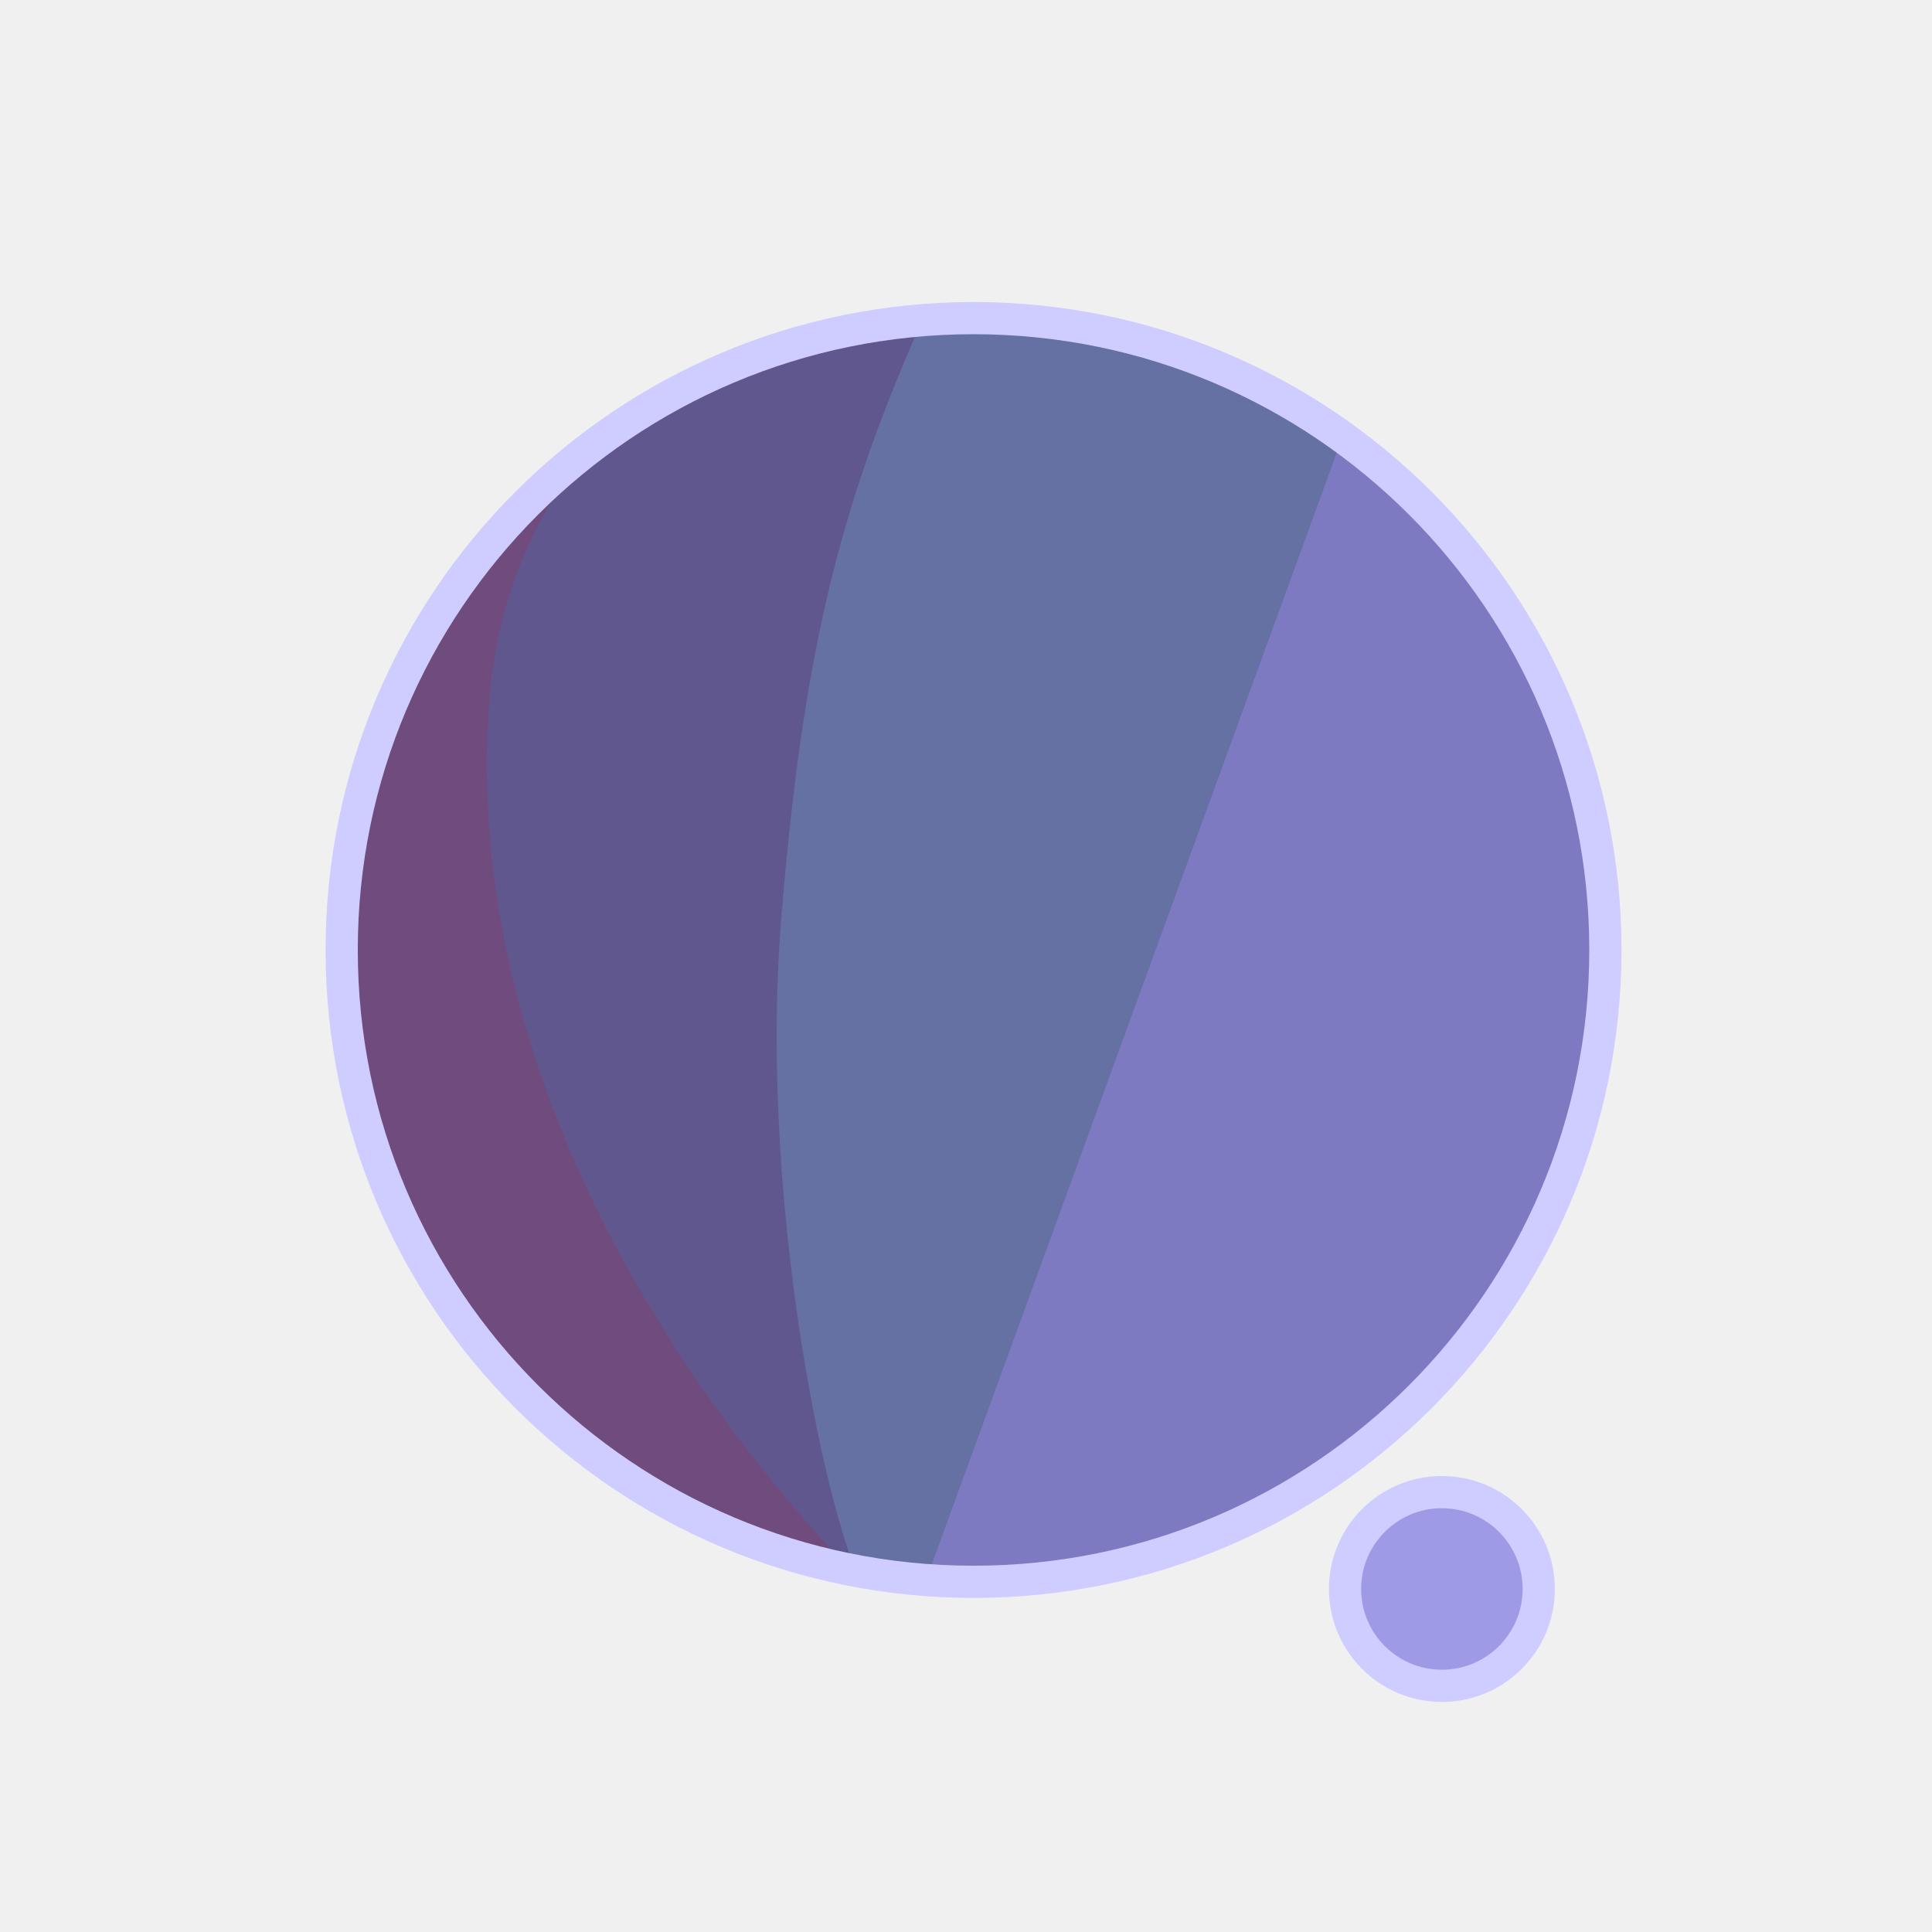
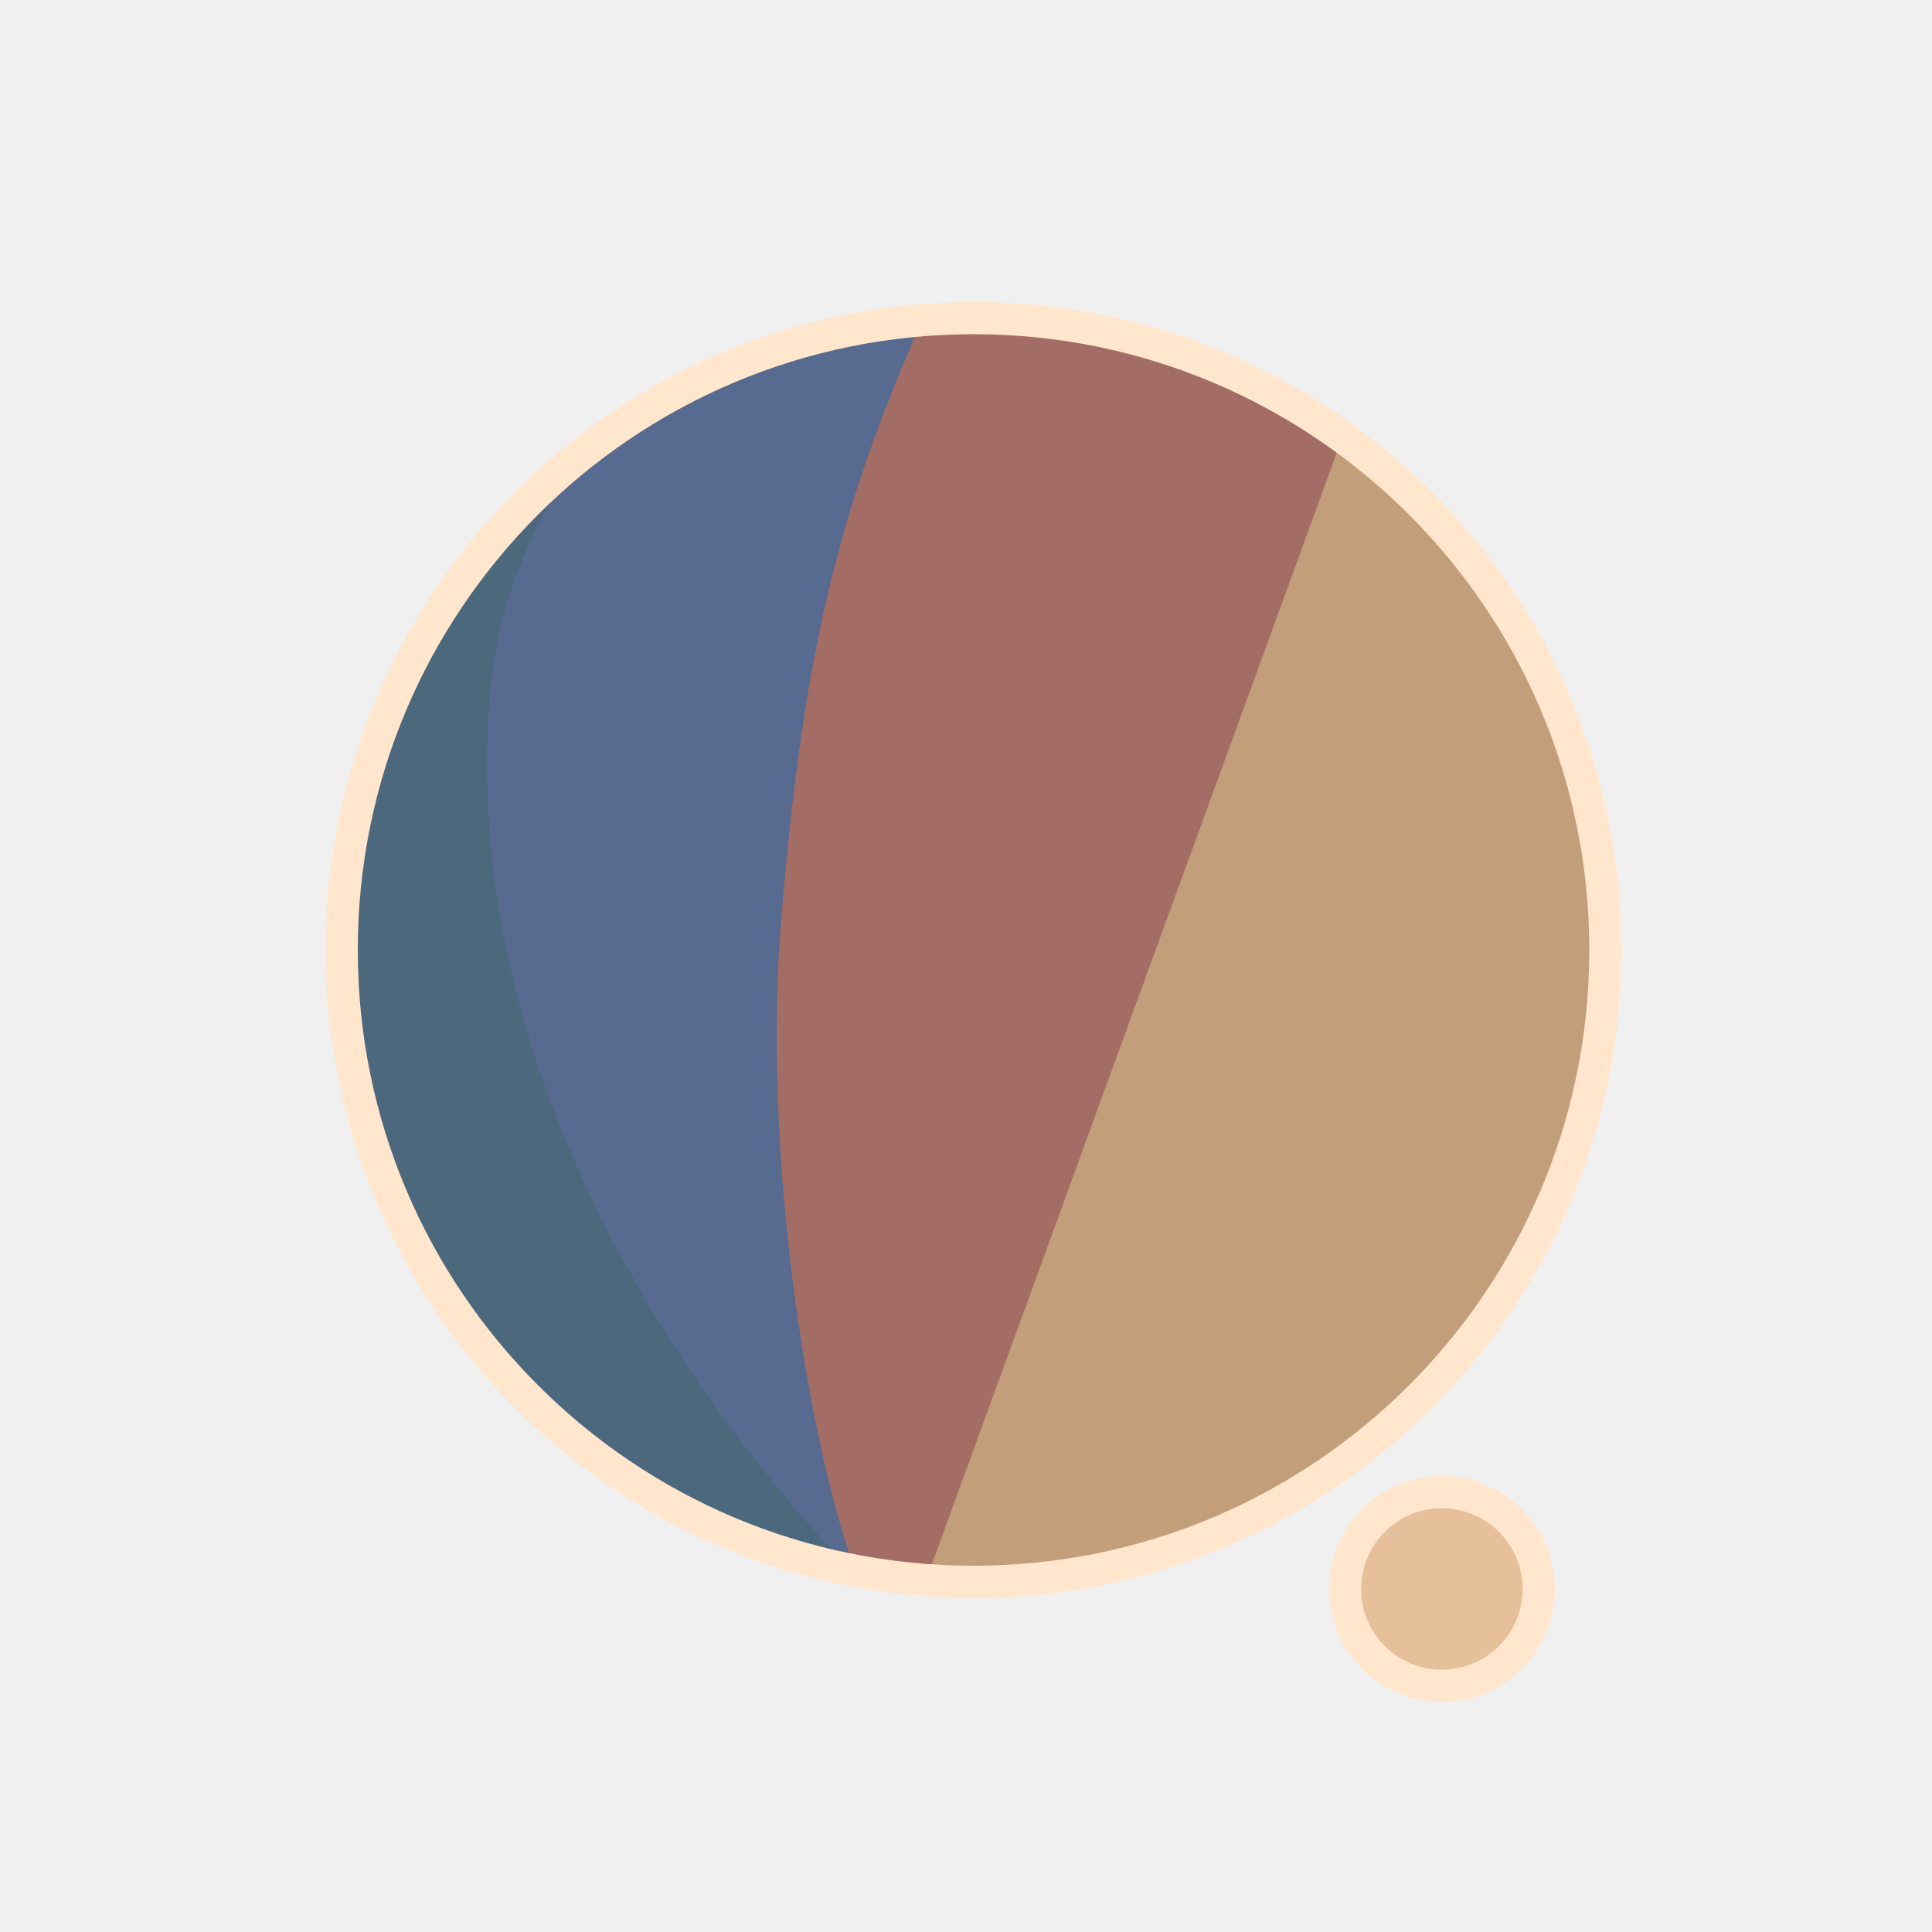
<svg xmlns="http://www.w3.org/2000/svg" width="300" height="300" viewBox="0 0 79.375 79.375" version="1.1" id="svg1">
  <defs id="defs1">
    <filter id="mask-powermask-path-effect5_inverse" style="color-interpolation-filters:sRGB" height="100" width="100" x="-50" y="-50">
      <feColorMatrix id="mask-powermask-path-effect5_primitive1" values="1" type="saturate" result="fbSourceGraphic" />
      <feColorMatrix id="mask-powermask-path-effect5_primitive2" values="-1 0 0 0 1 0 -1 0 0 1 0 0 -1 0 1 0 0 0 1 0 " in="fbSourceGraphic" />
    </filter>
    <clipPath clipPathUnits="userSpaceOnUse" id="clipPath1">
      <circle style="display:inline;fill:#000000;fill-opacity:1;stroke:none;stroke-width:0.214" id="circle3" cx="44.886" cy="38.249" r="22.842" />
    </clipPath>
    <clipPath clipPathUnits="userSpaceOnUse" id="clipPath3">
      <circle style="display:inline;opacity:1;fill:#000000;fill-opacity:1;stroke:none;stroke-width:2.646;stroke-dasharray:none;stroke-opacity:1" id="circle4" cx="39.235" cy="39.029" r="25.959" />
    </clipPath>
    <clipPath clipPathUnits="userSpaceOnUse" id="clipPath4">
      <circle style="display:inline;opacity:1;fill:#000000;fill-opacity:1;stroke:none;stroke-width:0.243" id="circle5" cx="39.997" cy="39.029" r="25.959" />
    </clipPath>
    <clipPath clipPathUnits="userSpaceOnUse" id="clipPath19">
      <g id="g20" style="display:inline">
        <circle style="display:inline;opacity:1;fill:#ffffff;fill-opacity:1;stroke:#000000;stroke-width:1.323;stroke-dasharray:none;stroke-opacity:1" id="circle20" cx="39.997" cy="39.029" r="25.959" />
        <path style="display:inline;fill:#ffffff;fill-opacity:1;stroke:none;stroke-width:1.323;stroke-linecap:round;stroke-linejoin:round;stroke-dasharray:none;stroke-opacity:1" d="M 40.972,71.749 65.107,9.074 51.262,8.513 29.654,71.374 Z" id="path20" />
      </g>
    </clipPath>
  </defs>
  <g id="layer1">
-     <circle style="display:inline;opacity:1;fill:#7E7AC2;fill-opacity:1;stroke:none;stroke-width:2.646;stroke-dasharray:none;stroke-opacity:1" id="path1" cx="39.997" cy="39.029" r="25.959" />
-     <circle style="display:inline;opacity:1;fill:#9E9AE6;fill-opacity:1;stroke:#CFCCFF;stroke-width:1.323;stroke-linecap:round;stroke-linejoin:round;stroke-dasharray:none;stroke-opacity:1" id="path23" cx="59.239" cy="65.282" r="3.979" />
-     <path style="display:inline;opacity:1;fill:#6570A3;fill-opacity:1;stroke:none;stroke-width:2.646;stroke-linecap:round;stroke-linejoin:round;stroke-dasharray:none;stroke-opacity:1" d="M 14.114,8.183 56.981,12.942 37.387,66.729 7.337,66.366 Z" id="path4" clip-path="url(#clipPath4)" />
-     <path style="display:inline;opacity:1;fill:#60578F;fill-opacity:1;stroke:none;stroke-width:2.646;stroke-linecap:round;stroke-linejoin:round;stroke-dasharray:none;stroke-opacity:1" d="m 38.537,10.093 c -4.366,9.204 -6.195,15.177 -7.208,27.727 -0.992,12.295 2.307,27.137 4.048,28.492 L 8.159,69.099 11.655,10.117 Z" id="path8" clip-path="url(#clipPath3)" transform="translate(0.7619726)" />
-     <path style="display:inline;opacity:1;fill:#704B7D;fill-opacity:1;stroke:none;stroke-width:2.646;stroke-linecap:round;stroke-linejoin:round;stroke-dasharray:none;stroke-opacity:1" d="m 42.193,12.318 c -4.211,1.987 -14.039,6.189 -14.818,16.984 -1.049,14.531 8.417,27.086 14.901,33.188 l -22.177,3.33 -0.971,-51.47 z" id="path12" clip-path="url(#clipPath1)" transform="matrix(1.1365,0,0,1.1365,-11.01583,-4.44086)" />
+     <circle style="display:inline;opacity:1;fill:#C29E7A;fill-opacity:1;stroke:none;stroke-width:2.646;stroke-dasharray:none;stroke-opacity:1" id="path1" cx="39.997" cy="39.029" r="25.959" />
+     <circle style="display:inline;opacity:1;fill:#E6C09A;fill-opacity:1;stroke:#FFE6CC;stroke-width:1.323;stroke-linecap:round;stroke-linejoin:round;stroke-dasharray:none;stroke-opacity:1" id="path23" cx="59.239" cy="65.282" r="3.979" />
+     <path style="display:inline;opacity:1;fill:#A36C65;fill-opacity:1;stroke:none;stroke-width:2.646;stroke-linecap:round;stroke-linejoin:round;stroke-dasharray:none;stroke-opacity:1" d="M 14.114,8.183 56.981,12.942 37.387,66.729 7.337,66.366 Z" id="path4" clip-path="url(#clipPath4)" />
+     <path style="display:inline;opacity:1;fill:#576A8F;fill-opacity:1;stroke:none;stroke-width:2.646;stroke-linecap:round;stroke-linejoin:round;stroke-dasharray:none;stroke-opacity:1" d="m 38.537,10.093 c -4.366,9.204 -6.195,15.177 -7.208,27.727 -0.992,12.295 2.307,27.137 4.048,28.492 L 8.159,69.099 11.655,10.117 Z" id="path8" clip-path="url(#clipPath3)" transform="translate(0.7619726)" />
+     <path style="display:inline;opacity:1;fill:#4B687D;fill-opacity:1;stroke:none;stroke-width:2.646;stroke-linecap:round;stroke-linejoin:round;stroke-dasharray:none;stroke-opacity:1" d="m 42.193,12.318 c -4.211,1.987 -14.039,6.189 -14.818,16.984 -1.049,14.531 8.417,27.086 14.901,33.188 l -22.177,3.33 -0.971,-51.47 z" id="path12" clip-path="url(#clipPath1)" transform="matrix(1.1365,0,0,1.1365,-11.01583,-4.44086)" />
    <path style="display:inline;fill:none;stroke:#ffffff;stroke-width:5.292;stroke-linecap:round;stroke-linejoin:round;stroke-dasharray:none;stroke-opacity:1" d="M 56.155,14.893 37.161,67.307 c 0.345,-0.826 6.533,-17.661 9.644,-21.104 4.78,-5.292 13.008,-2.765 13.143,4.977 0.044,2.513 -1.431,15.998 -1.431,15.998" id="path2" clip-path="url(#clipPath19)" mask="none" />
-     <circle style="display:inline;opacity:1;fill:none;fill-opacity:0;stroke:#CFCCFF;stroke-width:1.323;stroke-dasharray:none;stroke-opacity:1" id="circle8" cx="39.997" cy="39.029" r="25.959" />
+     <circle style="display:inline;opacity:1;fill:none;fill-opacity:0;stroke:#FFE6CC;stroke-width:1.323;stroke-dasharray:none;stroke-opacity:1" id="circle8" cx="39.997" cy="39.029" r="25.959" />
  </g>
</svg>
